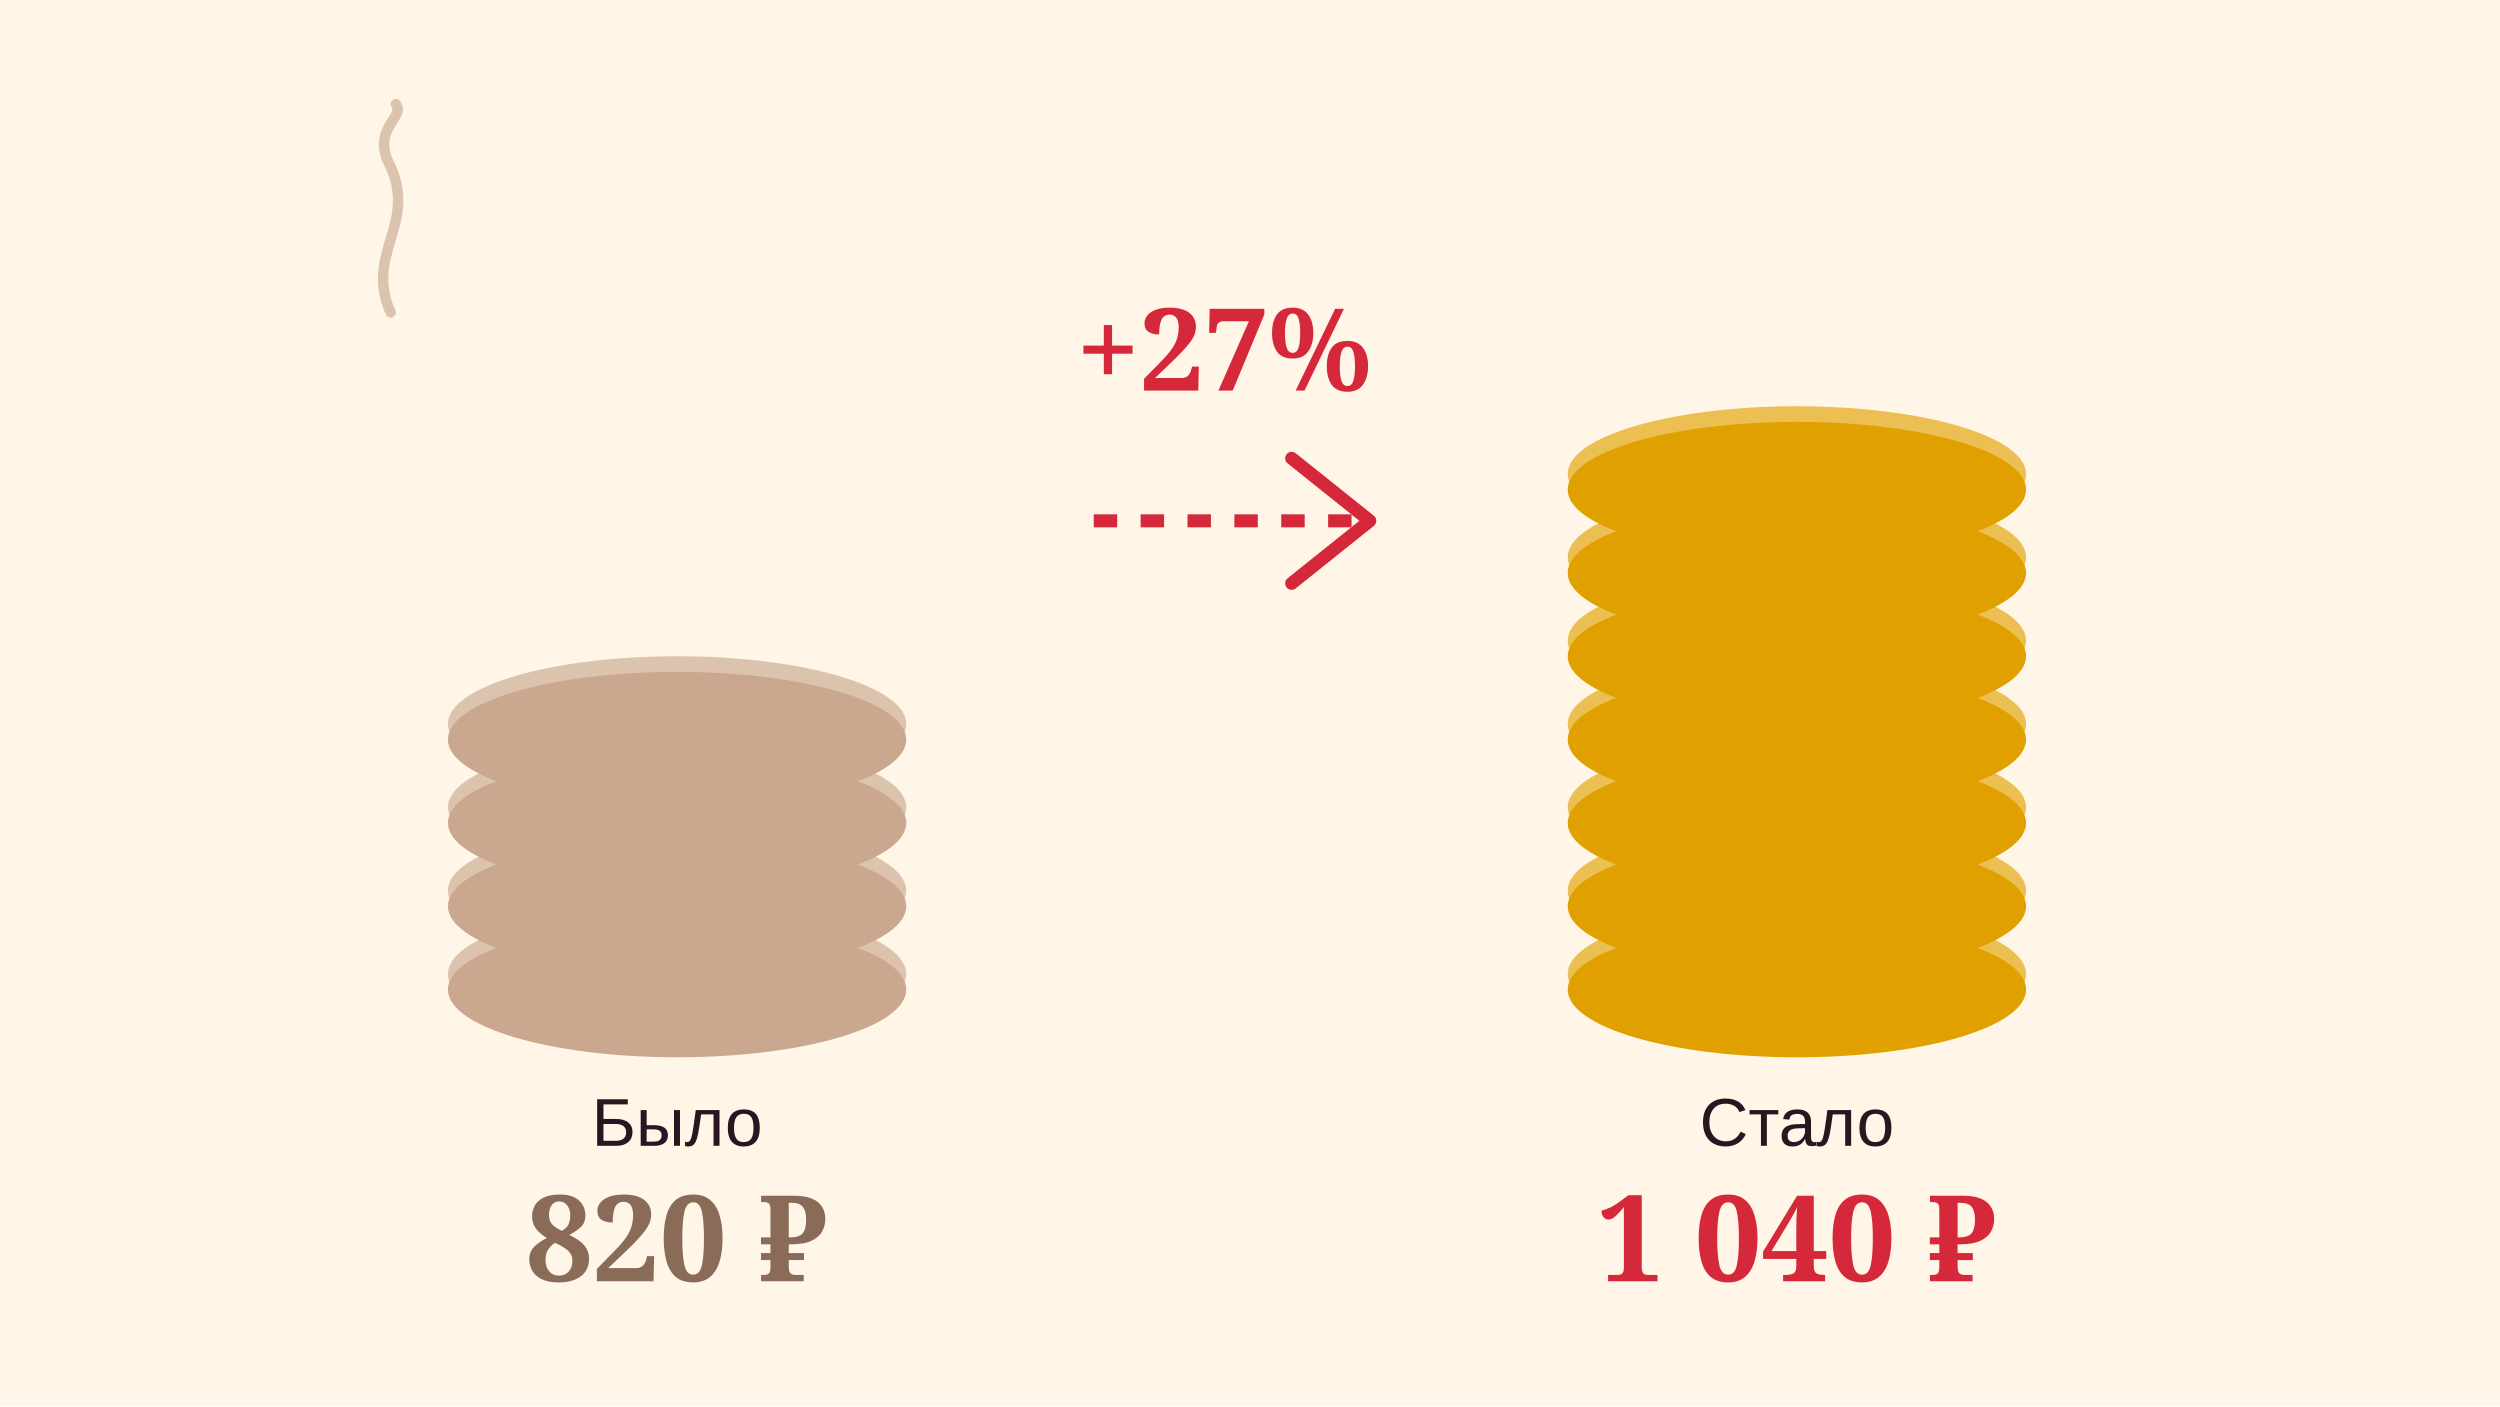
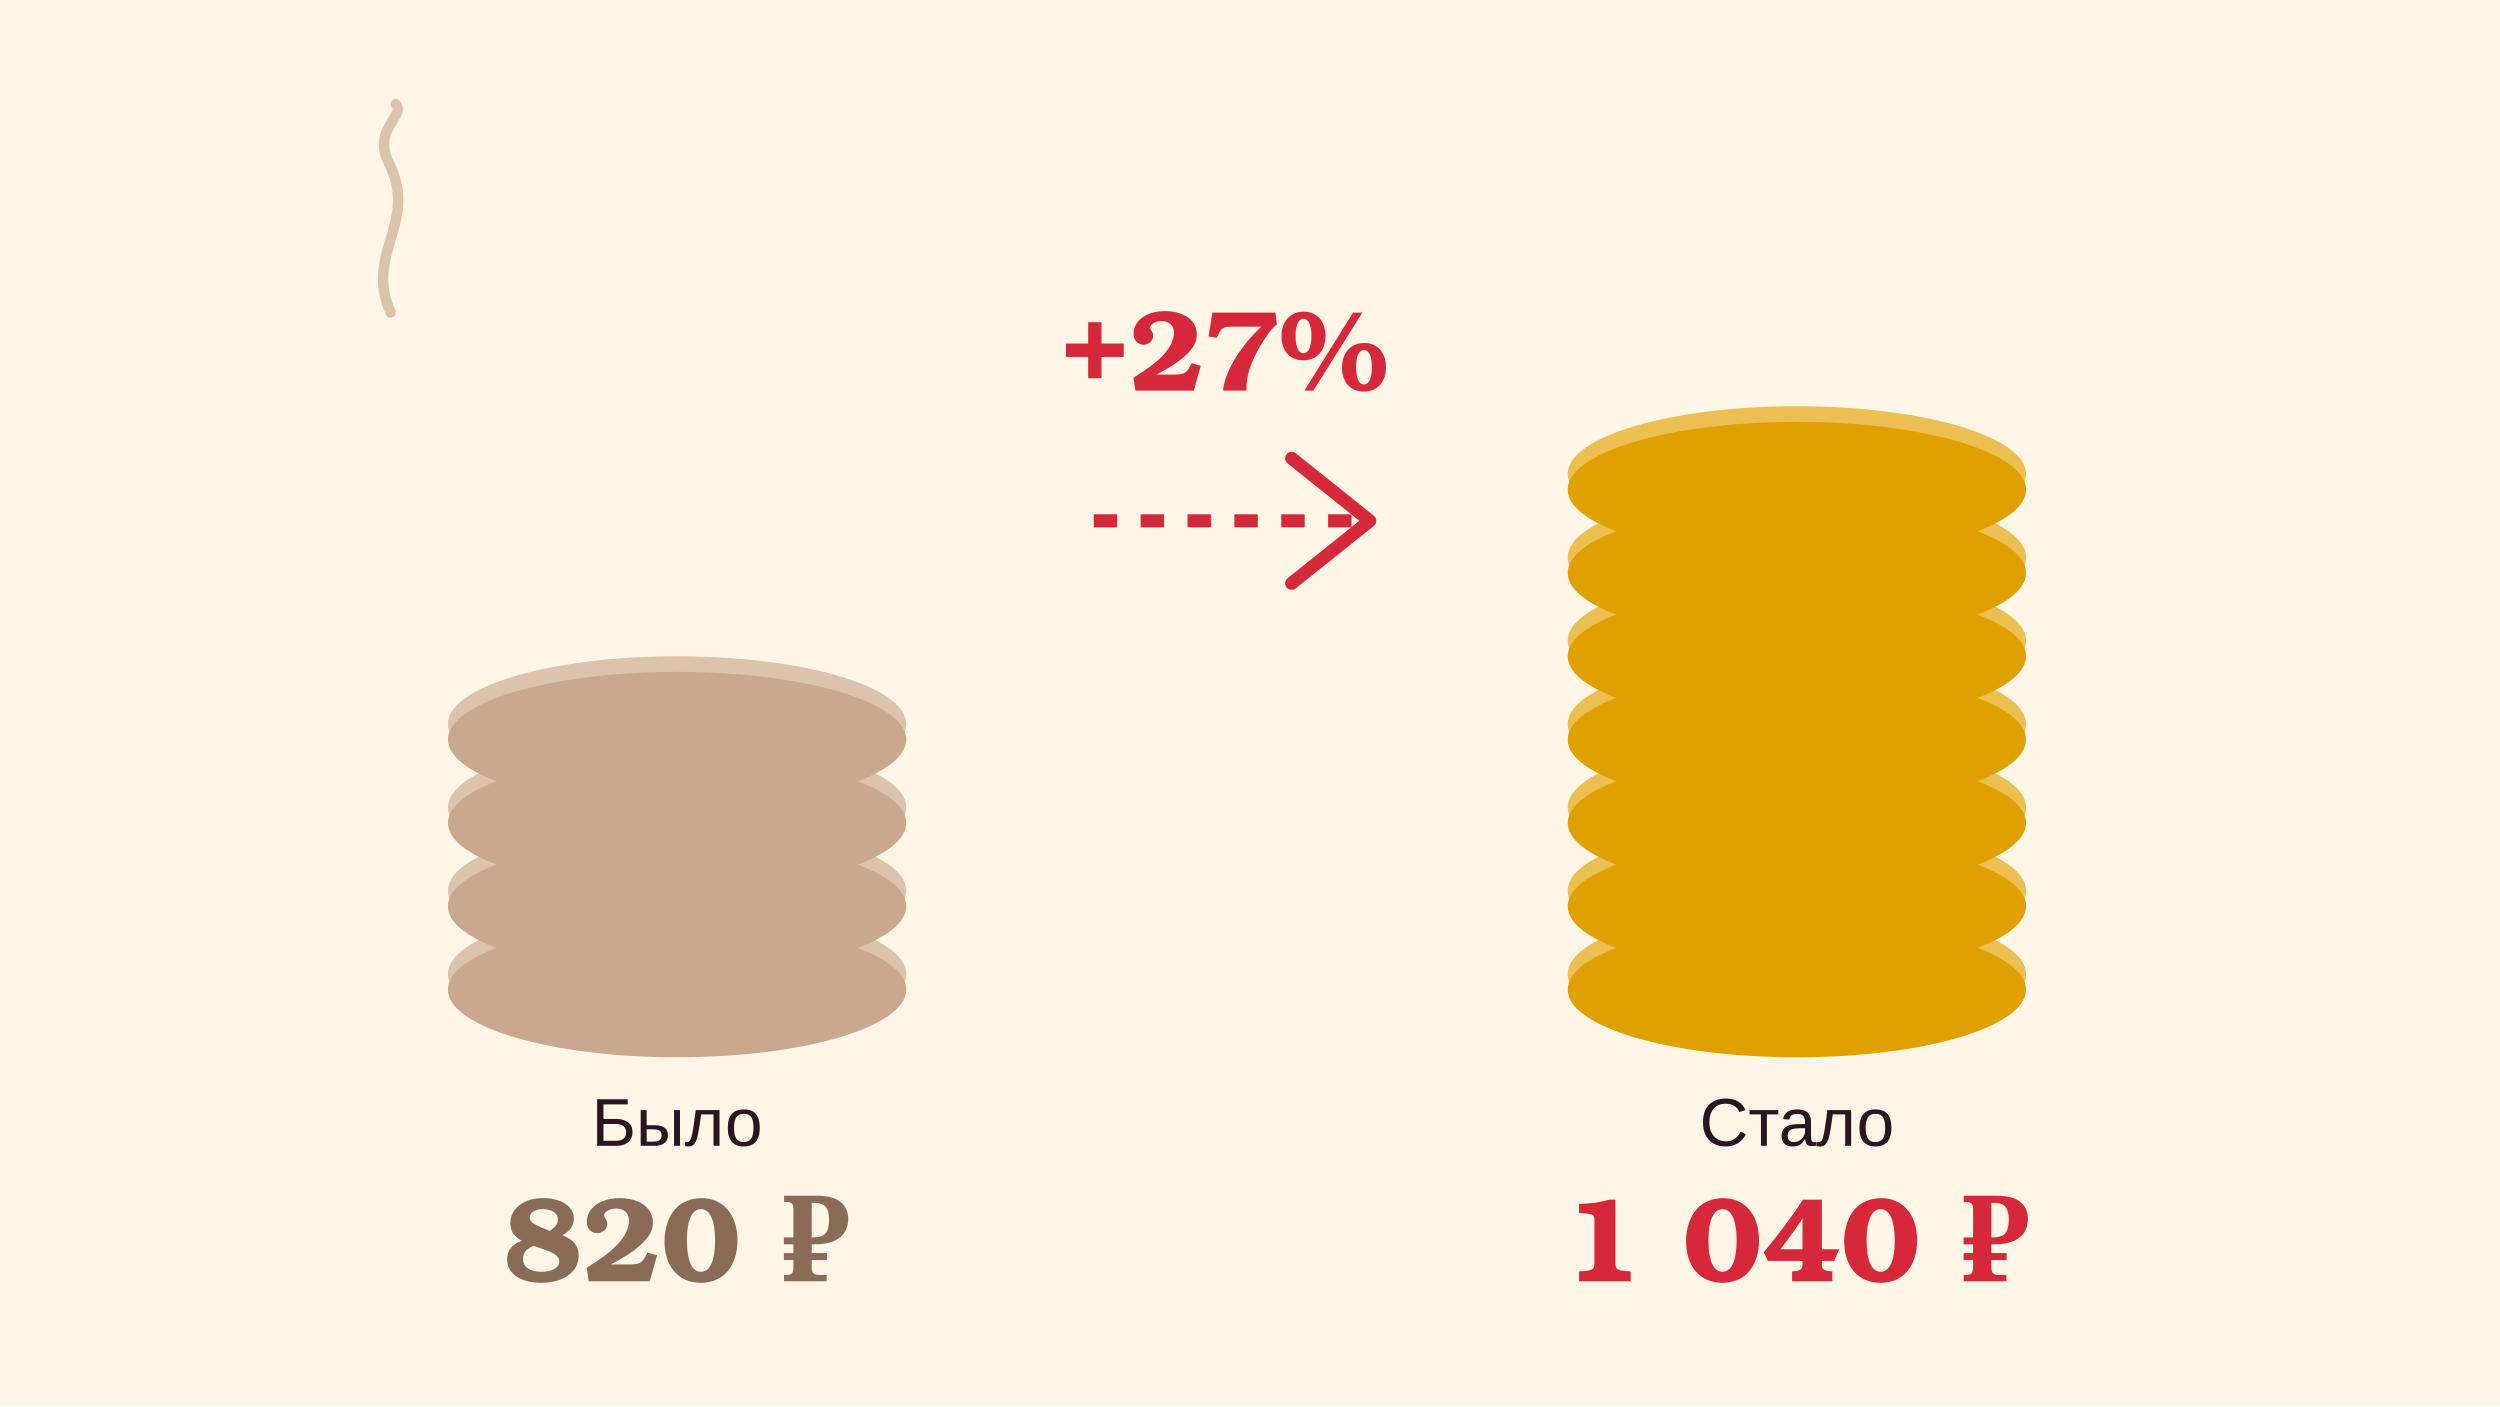
<svg xmlns="http://www.w3.org/2000/svg" viewBox="0 0 960 540" width="960" height="540">
  <rect width="960" height="540" fill="#FFF6E8" />
  <ellipse cx="260" cy="380" rx="88" ry="26" fill="#C9A88F" />
  <ellipse cx="260" cy="374" rx="88" ry="26" fill="#C9A88F" opacity=".65" />
  <ellipse cx="260" cy="348" rx="88" ry="26" fill="#C9A88F" />
  <ellipse cx="260" cy="342" rx="88" ry="26" fill="#C9A88F" opacity=".65" />
  <ellipse cx="260" cy="316" rx="88" ry="26" fill="#C9A88F" />
  <ellipse cx="260" cy="310" rx="88" ry="26" fill="#C9A88F" opacity=".65" />
  <ellipse cx="260" cy="284" rx="88" ry="26" fill="#C9A88F" />
  <ellipse cx="260" cy="278" rx="88" ry="26" fill="#C9A88F" opacity=".65" />
  <text x="260" y="440" text-anchor="middle" font-family="Arial,sans-serif" font-size="26" fill="#2A1620">Было</text>
-   <text x="260" y="492" text-anchor="middle" font-family="Georgia,serif" font-size="46" font-weight="bold" fill="#8A6B58">820 ₽</text>
+   <text x="260" y="492" text-anchor="middle" font-family="Bookman Old Style,Georgia,serif" font-size="46" font-weight="bold" fill="#8A6B58">820 ₽</text>
  <ellipse cx="690" cy="380" rx="88" ry="26" fill="#E0A100" />
  <ellipse cx="690" cy="374" rx="88" ry="26" fill="#E0A100" opacity=".65" />
  <ellipse cx="690" cy="348" rx="88" ry="26" fill="#E0A100" />
  <ellipse cx="690" cy="342" rx="88" ry="26" fill="#E0A100" opacity=".65" />
  <ellipse cx="690" cy="316" rx="88" ry="26" fill="#E0A100" />
  <ellipse cx="690" cy="310" rx="88" ry="26" fill="#E0A100" opacity=".65" />
  <ellipse cx="690" cy="284" rx="88" ry="26" fill="#E0A100" />
  <ellipse cx="690" cy="278" rx="88" ry="26" fill="#E0A100" opacity=".65" />
  <ellipse cx="690" cy="252" rx="88" ry="26" fill="#E0A100" />
  <ellipse cx="690" cy="246" rx="88" ry="26" fill="#E0A100" opacity=".65" />
  <ellipse cx="690" cy="220" rx="88" ry="26" fill="#E0A100" />
  <ellipse cx="690" cy="214" rx="88" ry="26" fill="#E0A100" opacity=".65" />
  <ellipse cx="690" cy="188" rx="88" ry="26" fill="#E0A100" />
  <ellipse cx="690" cy="182" rx="88" ry="26" fill="#E0A100" opacity=".65" />
  <text x="690" y="440" text-anchor="middle" font-family="Arial,sans-serif" font-size="26" fill="#2A1620">Стало</text>
-   <text x="690" y="492" text-anchor="middle" font-family="Georgia,serif" font-size="46" font-weight="bold" fill="#D5283A">1 040 ₽</text>
+   <text x="690" y="492" text-anchor="middle" font-family="Bookman Old Style,Georgia,serif" font-size="46" font-weight="bold" fill="#D5283A">1 040 ₽</text>
  <path d="M420 200 L520 200" stroke="#D5283A" stroke-width="5" stroke-dasharray="9 9" />
  <path d="M496 176 L526 200 L496 224" fill="none" stroke="#D5283A" stroke-width="5" stroke-linecap="round" stroke-linejoin="round" />
-   <text x="470" y="150" text-anchor="middle" font-family="Georgia,serif" font-size="44" font-weight="bold" fill="#D5283A">+27%</text>
+   <text x="470" y="150" text-anchor="middle" font-family="Bookman Old Style,Georgia,serif" font-size="44" font-weight="bold" fill="#D5283A">+27%</text>
  <path d="M150 120 c -10 -22.4 10 -33.6 0 -56 c -8 -14.4 6 -19.2 2 -24" stroke="#C9A88F" stroke-width="4" fill="none" stroke-linecap="round" opacity=".65" />
</svg>
